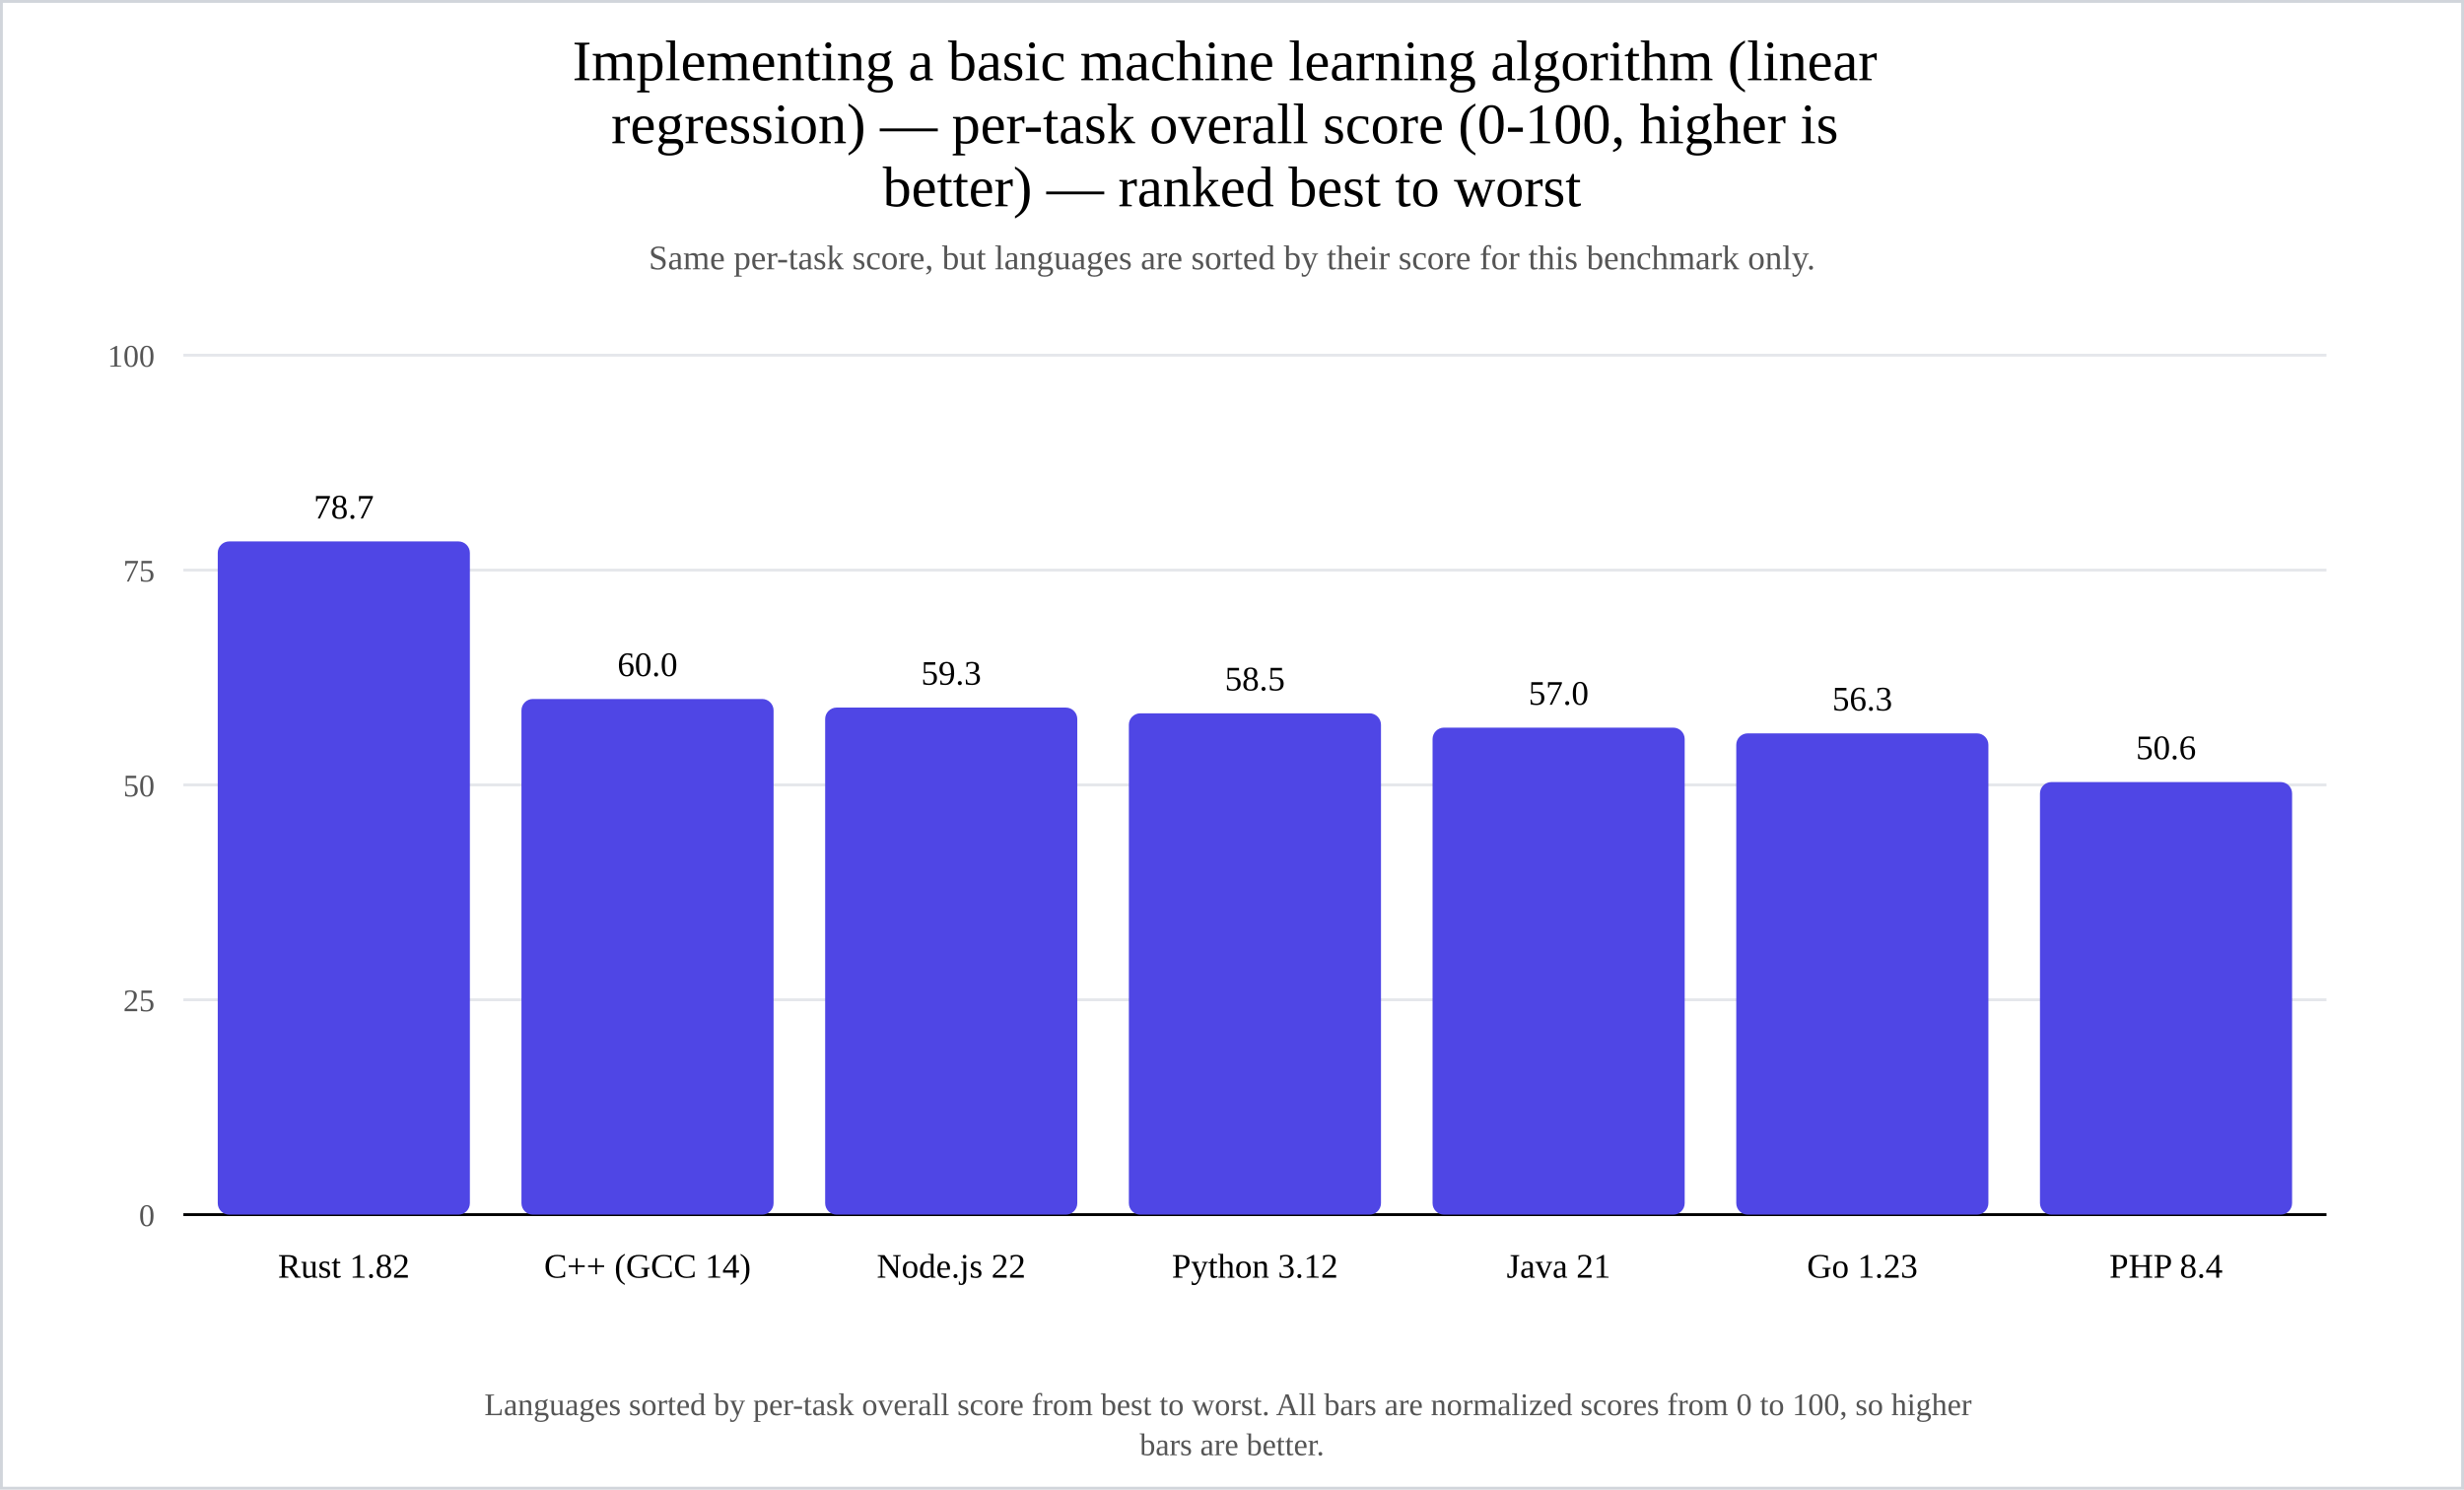
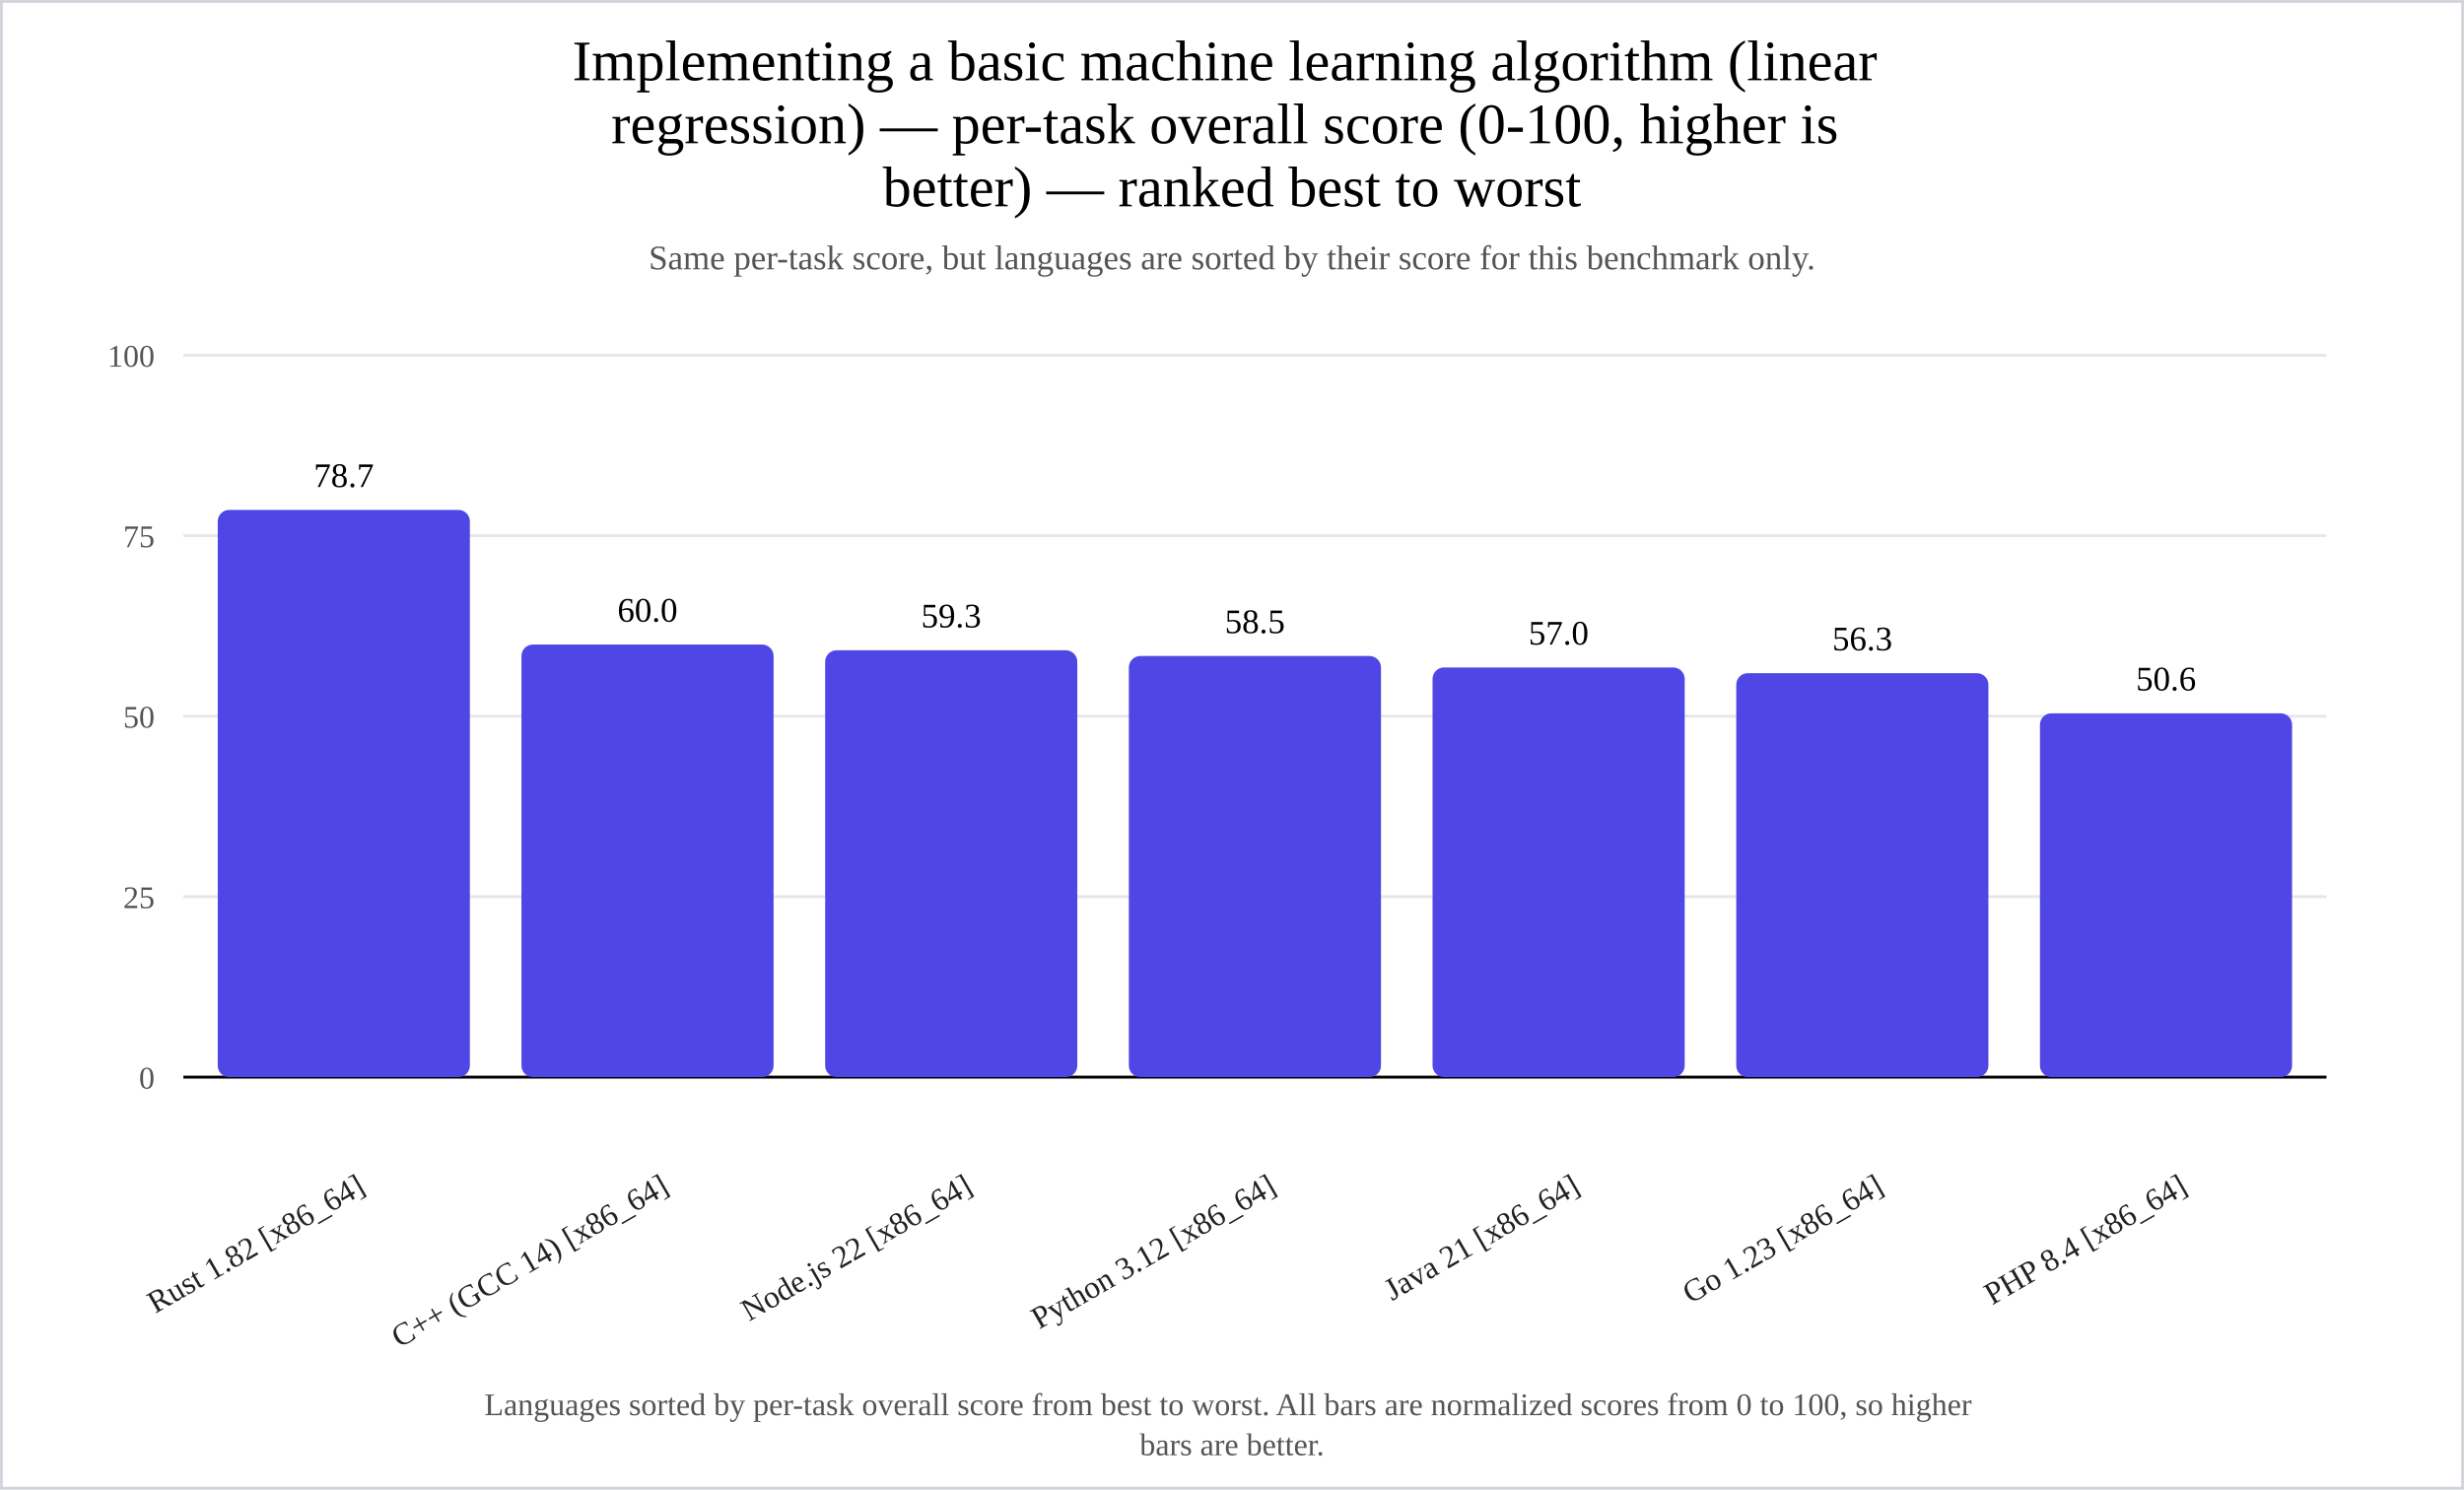
<svg xmlns="http://www.w3.org/2000/svg" width="860" height="520" viewBox="0 0 860 520">
  <rect x="0" y="0" width="860" height="520" fill="#ffffff" />
  <rect x="0.5" y="0.5" width="859" height="519" fill="none" stroke="#d1d5db" />
  <text x="430.0" y="28" text-anchor="middle" font-size="20" fill="#000">
    <tspan x="430.0" dy="0">Implementing a basic machine learning algorithm (linear</tspan>
    <tspan x="430.0" dy="22">regression) — per-task overall score (0-100, higher is</tspan>
    <tspan x="430.0" dy="22">better) — ranked best to worst</tspan>
  </text>
  <text x="430.0" y="94" text-anchor="middle" font-size="12" fill="#555">
    <tspan x="430.0" dy="0">Same per-task score, but languages are sorted by their score for this benchmark only.</tspan>
  </text>
-   <line x1="64" y1="424" x2="812" y2="424" stroke="#e5e7eb" stroke-width="1" />
-   <text x="54" y="428" text-anchor="end" font-size="11" fill="#555">0</text>
-   <line x1="64" y1="349" x2="812" y2="349" stroke="#e5e7eb" stroke-width="1" />
-   <text x="54" y="353" text-anchor="end" font-size="11" fill="#555">25</text>
-   <line x1="64" y1="274" x2="812" y2="274" stroke="#e5e7eb" stroke-width="1" />
-   <text x="54" y="278" text-anchor="end" font-size="11" fill="#555">50</text>
-   <line x1="64" y1="199" x2="812" y2="199" stroke="#e5e7eb" stroke-width="1" />
-   <text x="54" y="203" text-anchor="end" font-size="11" fill="#555">75</text>
+   <line x1="64" y1="376" x2="812" y2="376" stroke="#e5e7eb" stroke-width="1" />
+   <text x="54" y="380" text-anchor="end" font-size="11" fill="#555">0</text>
+   <line x1="64" y1="313" x2="812" y2="313" stroke="#e5e7eb" stroke-width="1" />
+   <text x="54" y="317" text-anchor="end" font-size="11" fill="#555">25</text>
+   <line x1="64" y1="250" x2="812" y2="250" stroke="#e5e7eb" stroke-width="1" />
+   <text x="54" y="254" text-anchor="end" font-size="11" fill="#555">50</text>
+   <line x1="64" y1="187" x2="812" y2="187" stroke="#e5e7eb" stroke-width="1" />
+   <text x="54" y="191" text-anchor="end" font-size="11" fill="#555">75</text>
  <line x1="64" y1="124" x2="812" y2="124" stroke="#e5e7eb" stroke-width="1" />
  <text x="54" y="128" text-anchor="end" font-size="11" fill="#555">100</text>
-   <line x1="64" y1="424" x2="812" y2="424" stroke="black" />
-   <rect x="76" y="189" width="88" height="235" rx="4" fill="#4f46e5" />
-   <text x="120.0" y="446" text-anchor="middle" font-size="12">Rust 1.82</text>
-   <text x="120.0" y="181" text-anchor="middle" font-size="12">78.7</text>
-   <rect x="182" y="244" width="88" height="180" rx="4" fill="#4f46e5" />
-   <text x="226.0" y="446" text-anchor="middle" font-size="12">C++ (GCC 14)</text>
-   <text x="226.0" y="236" text-anchor="middle" font-size="12">60.0</text>
-   <rect x="288" y="247" width="88" height="177" rx="4" fill="#4f46e5" />
-   <text x="332.0" y="446" text-anchor="middle" font-size="12">Node.js 22</text>
-   <text x="332.0" y="239" text-anchor="middle" font-size="12">59.3</text>
-   <rect x="394" y="249" width="88" height="175" rx="4" fill="#4f46e5" />
-   <text x="438.0" y="446" text-anchor="middle" font-size="12">Python 3.12</text>
-   <text x="438.0" y="241" text-anchor="middle" font-size="12">58.5</text>
-   <rect x="500" y="254" width="88" height="170" rx="4" fill="#4f46e5" />
-   <text x="544.0" y="446" text-anchor="middle" font-size="12">Java 21</text>
-   <text x="544.0" y="246" text-anchor="middle" font-size="12">57.0</text>
-   <rect x="606" y="256" width="88" height="168" rx="4" fill="#4f46e5" />
-   <text x="650.0" y="446" text-anchor="middle" font-size="12">Go 1.23</text>
-   <text x="650.0" y="248" text-anchor="middle" font-size="12">56.3</text>
-   <rect x="712" y="273" width="88" height="151" rx="4" fill="#4f46e5" />
-   <text x="756.0" y="446" text-anchor="middle" font-size="12">PHP 8.4</text>
-   <text x="756.0" y="265" text-anchor="middle" font-size="12">50.6</text>
+   <line x1="64" y1="376" x2="812" y2="376" stroke="black" />
+   <rect x="76" y="178" width="88" height="198" rx="4" fill="#4f46e5" />
+   <text x="128.0" y="416" transform="rotate(-30 128.0 416)" text-anchor="end" font-size="11" fill="#222">Rust 1.82 [x86_64]</text>
+   <text x="120.0" y="170" text-anchor="middle" font-size="12">78.7</text>
+   <rect x="182" y="225" width="88" height="151" rx="4" fill="#4f46e5" />
+   <text x="234.0" y="416" transform="rotate(-30 234.0 416)" text-anchor="end" font-size="11" fill="#222">C++ (GCC 14) [x86_64]</text>
+   <text x="226.0" y="217" text-anchor="middle" font-size="12">60.0</text>
+   <rect x="288" y="227" width="88" height="149" rx="4" fill="#4f46e5" />
+   <text x="340.0" y="416" transform="rotate(-30 340.0 416)" text-anchor="end" font-size="11" fill="#222">Node.js 22 [x86_64]</text>
+   <text x="332.0" y="219" text-anchor="middle" font-size="12">59.3</text>
+   <rect x="394" y="229" width="88" height="147" rx="4" fill="#4f46e5" />
+   <text x="446.0" y="416" transform="rotate(-30 446.0 416)" text-anchor="end" font-size="11" fill="#222">Python 3.12 [x86_64]</text>
+   <text x="438.0" y="221" text-anchor="middle" font-size="12">58.5</text>
+   <rect x="500" y="233" width="88" height="143" rx="4" fill="#4f46e5" />
+   <text x="552.0" y="416" transform="rotate(-30 552.0 416)" text-anchor="end" font-size="11" fill="#222">Java 21 [x86_64]</text>
+   <text x="544.0" y="225" text-anchor="middle" font-size="12">57.0</text>
+   <rect x="606" y="235" width="88" height="141" rx="4" fill="#4f46e5" />
+   <text x="658.0" y="416" transform="rotate(-30 658.0 416)" text-anchor="end" font-size="11" fill="#222">Go 1.23 [x86_64]</text>
+   <text x="650.0" y="227" text-anchor="middle" font-size="12">56.3</text>
+   <rect x="712" y="249" width="88" height="127" rx="4" fill="#4f46e5" />
+   <text x="764.0" y="416" transform="rotate(-30 764.0 416)" text-anchor="end" font-size="11" fill="#222">PHP 8.4 [x86_64]</text>
+   <text x="756.0" y="241" text-anchor="middle" font-size="12">50.6</text>
  <text x="430.0" y="494" text-anchor="middle" font-size="11" fill="#555">
    <tspan x="430.0" dy="0">Languages sorted by per-task overall score from best to worst. All bars are normalized scores from 0 to 100, so higher</tspan>
    <tspan x="430.0" dy="14">bars are better.</tspan>
  </text>
</svg>
